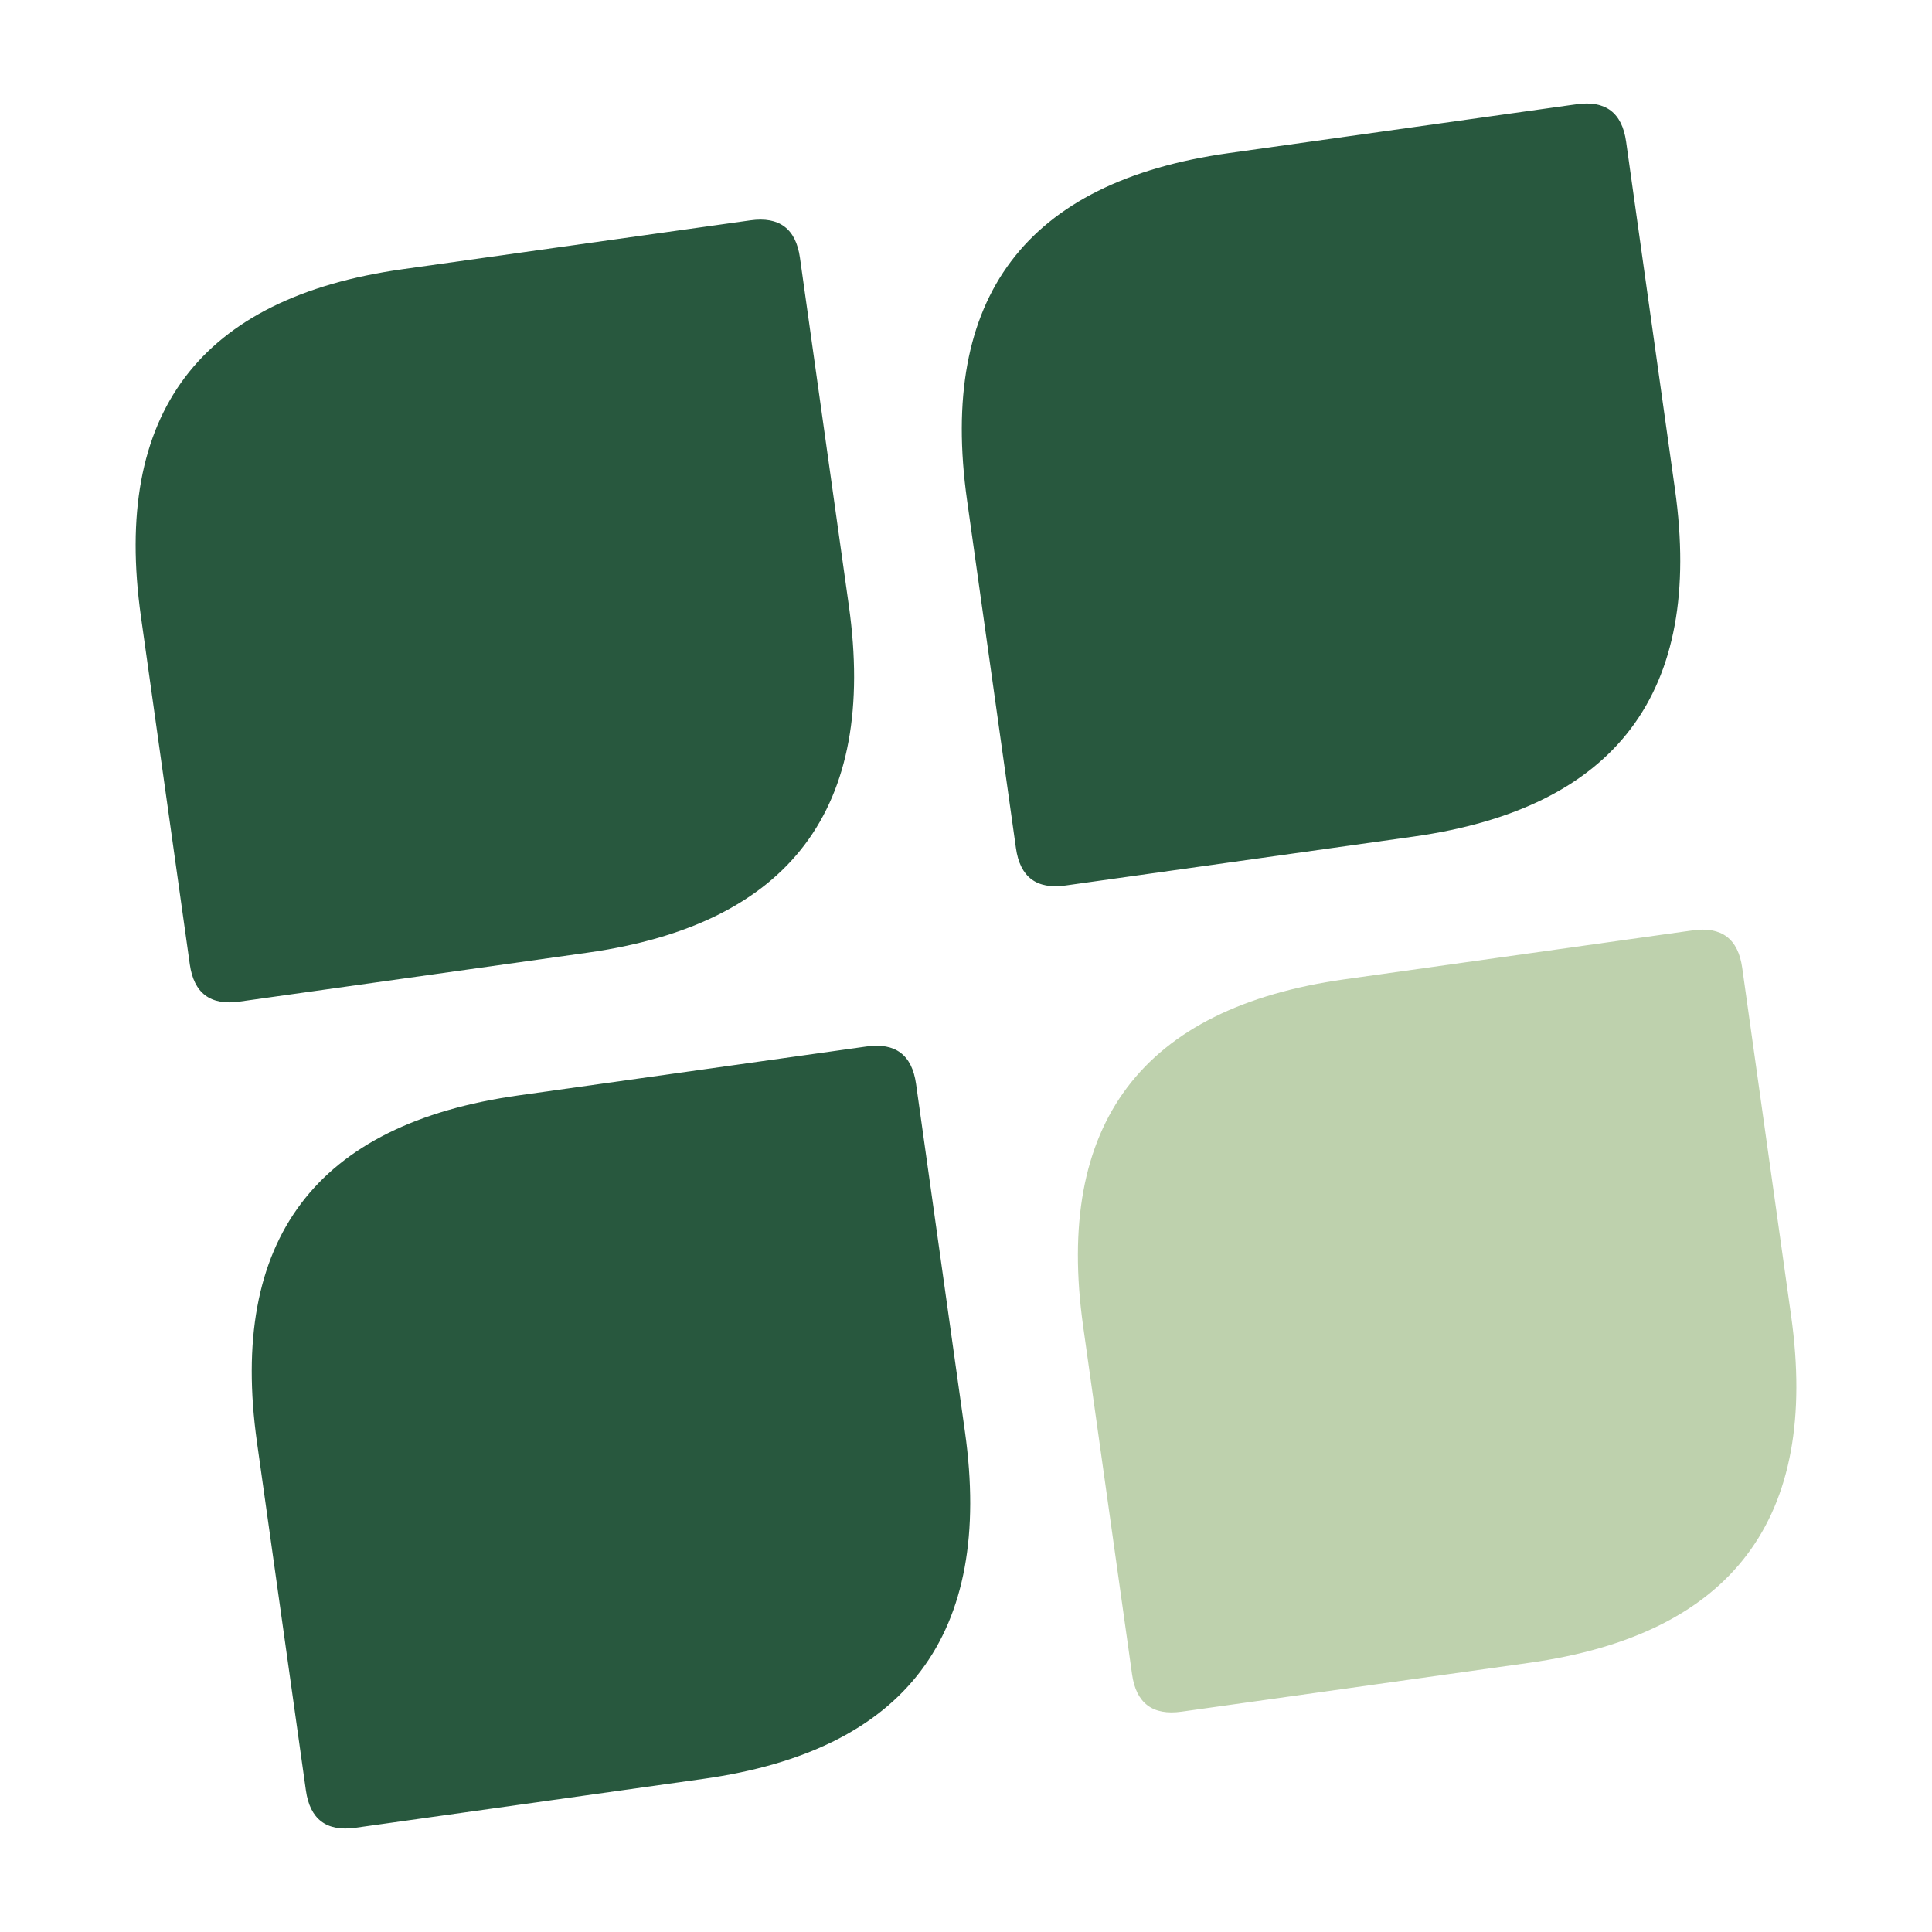
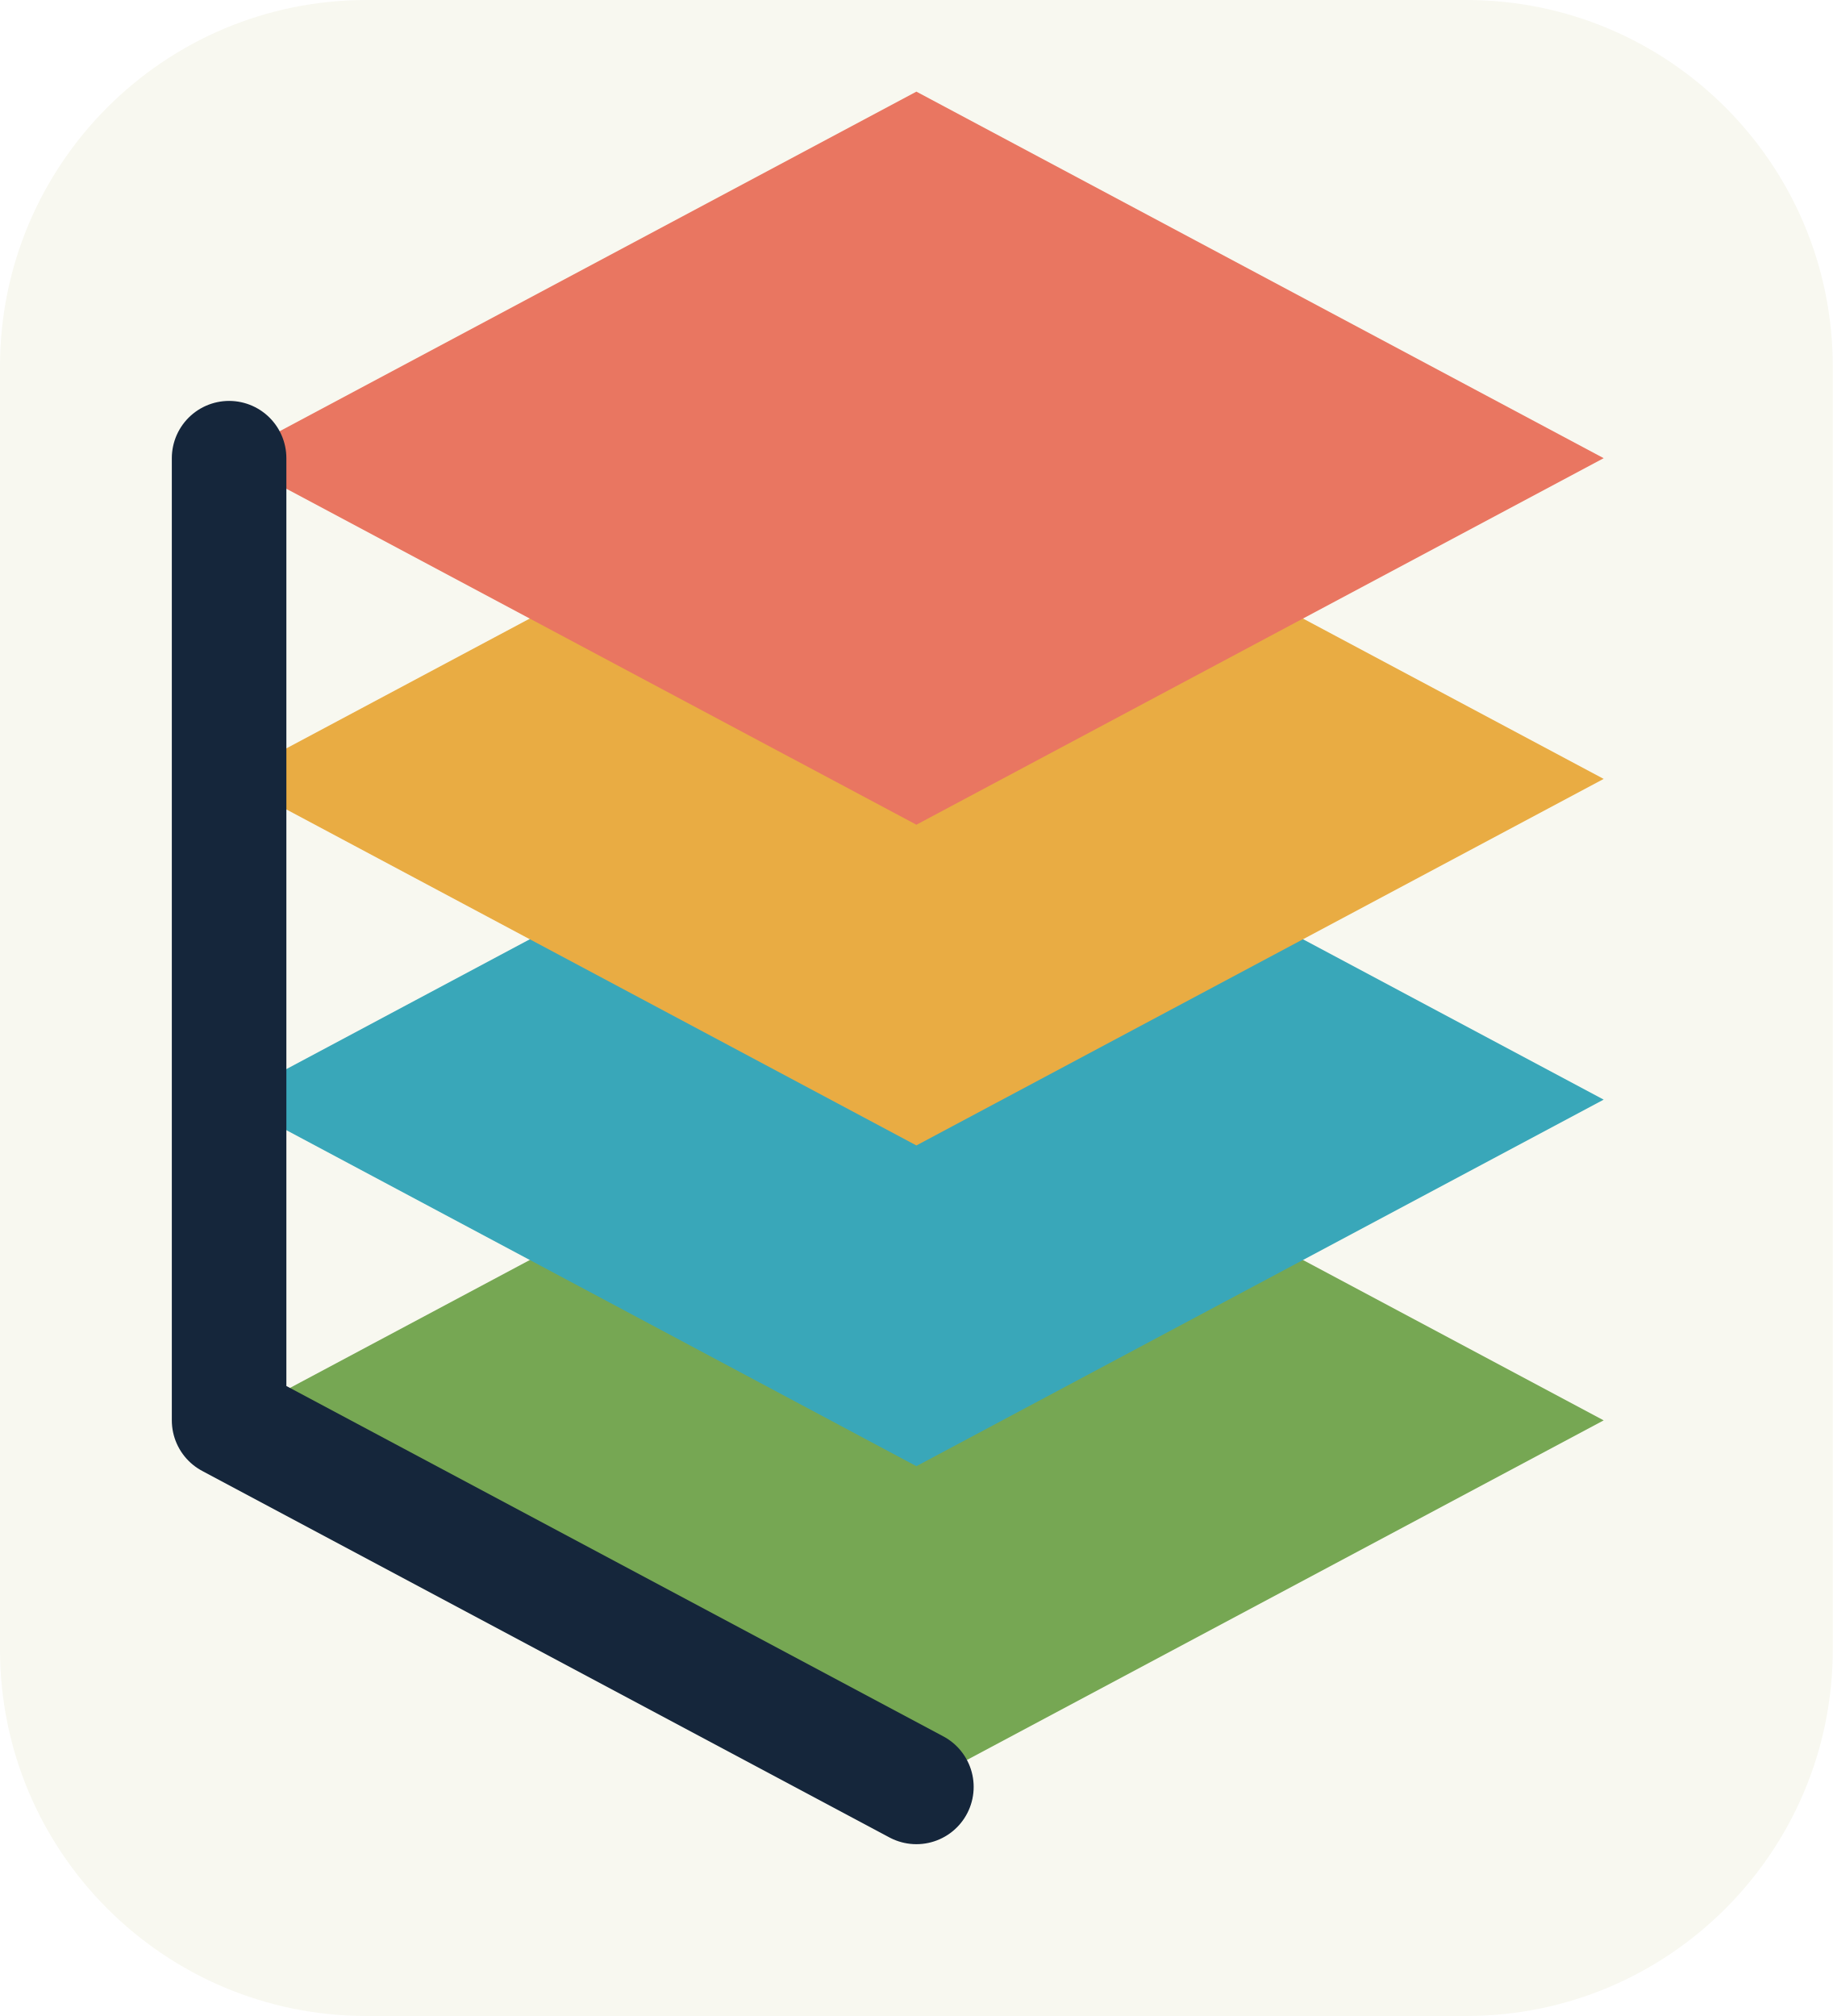
- <svg xmlns="http://www.w3.org/2000/svg" width="44" height="44" viewBox="0 0 44 44">
-   <g transform="rotate(-8 22 22) translate(4.5 4.5)" fill="#28583e">
-     <path id="leaf" d="M0 7Q0 0 7 0H15Q16 0 16 1V9Q16 16 9 16H1Q0 16 0 15Z" />
-     <use href="#leaf" x="19" />
-     <use href="#leaf" y="19" />
-     <use href="#leaf" x="19" y="19" fill="#bed1ad" />
-   </g>
+ <svg xmlns="http://www.w3.org/2000/svg" width="40" height="44" viewBox="0 0 40 44" role="img" aria-labelledby="title">
+   <rect width="40" height="44" rx="8" fill="#f8f8f0" />
+   <path d="M5 31 20 39 35 31 20 23Z" fill="#76a753" />
+   <path d="M5 24 20 32 35 24 20 16Z" fill="#39a7b9" />
+   <path d="M5 17 20 25 35 17 20 9Z" fill="#e9ac43" />
+   <path d="M5 10 20 18 35 10 20 2Z" fill="#e97661" />
+   <path d="M5 10V31L20 39" fill="none" stroke="#15263b" stroke-width="2.5" stroke-linecap="round" stroke-linejoin="round" />
</svg>
